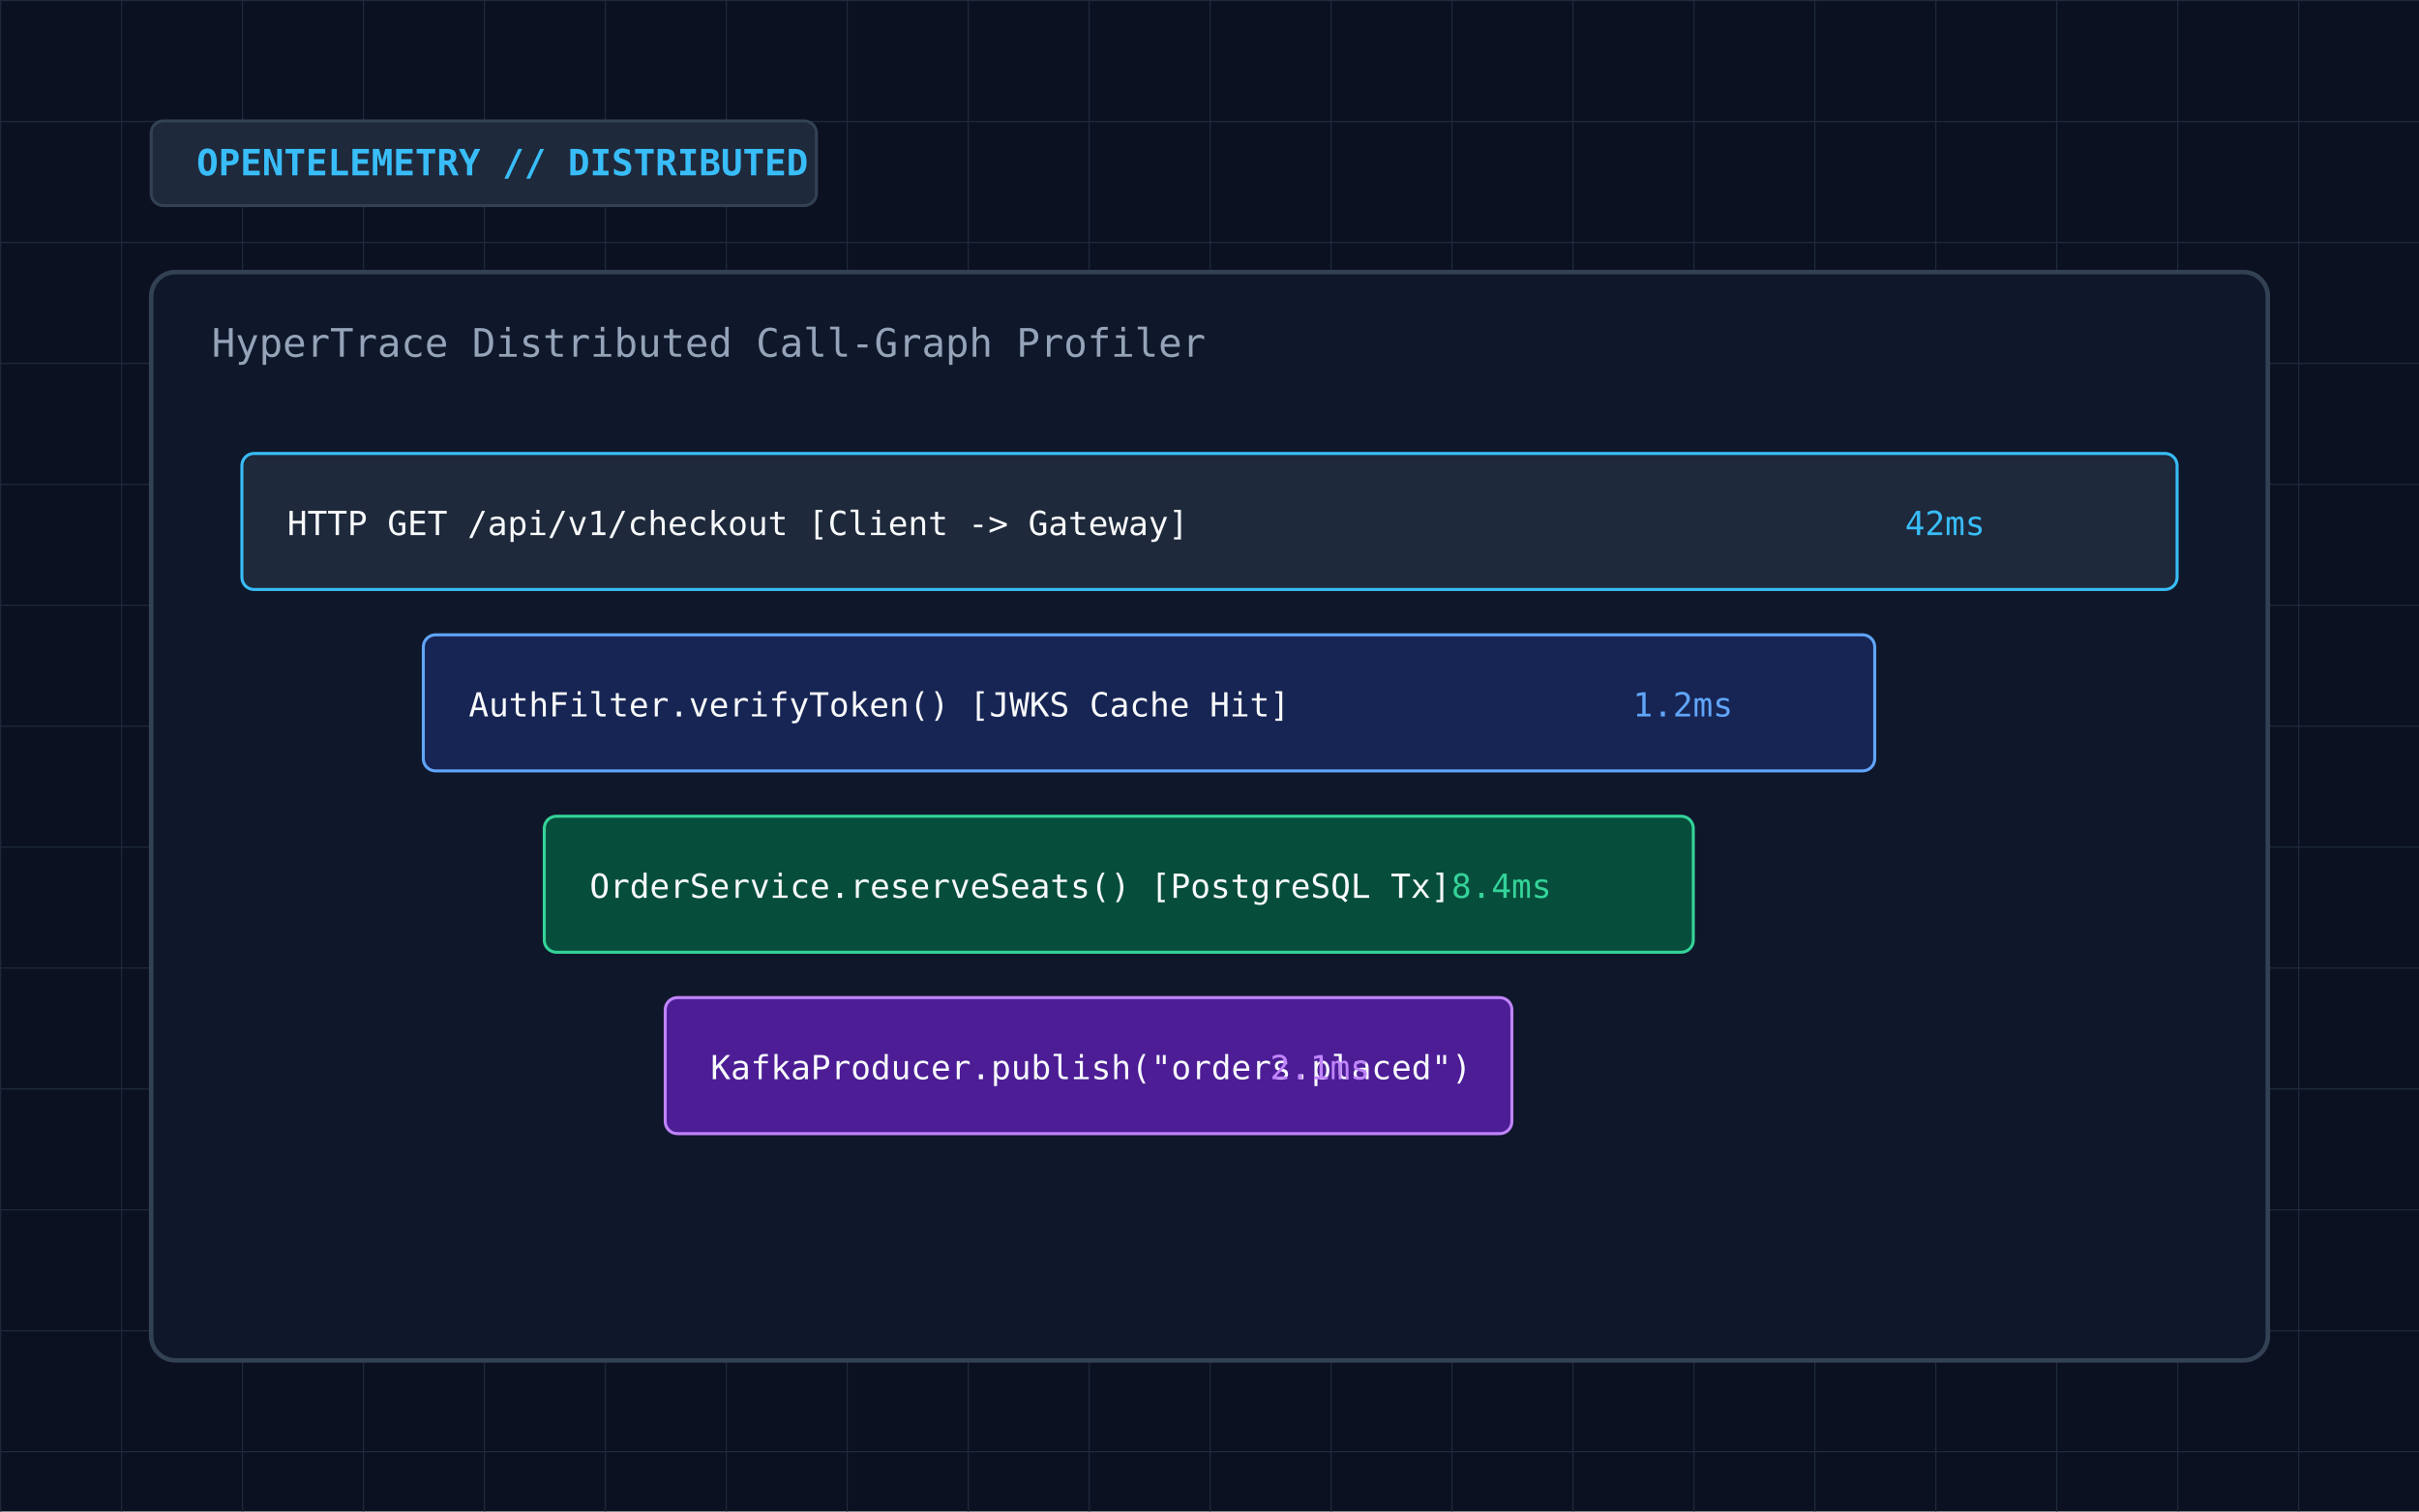
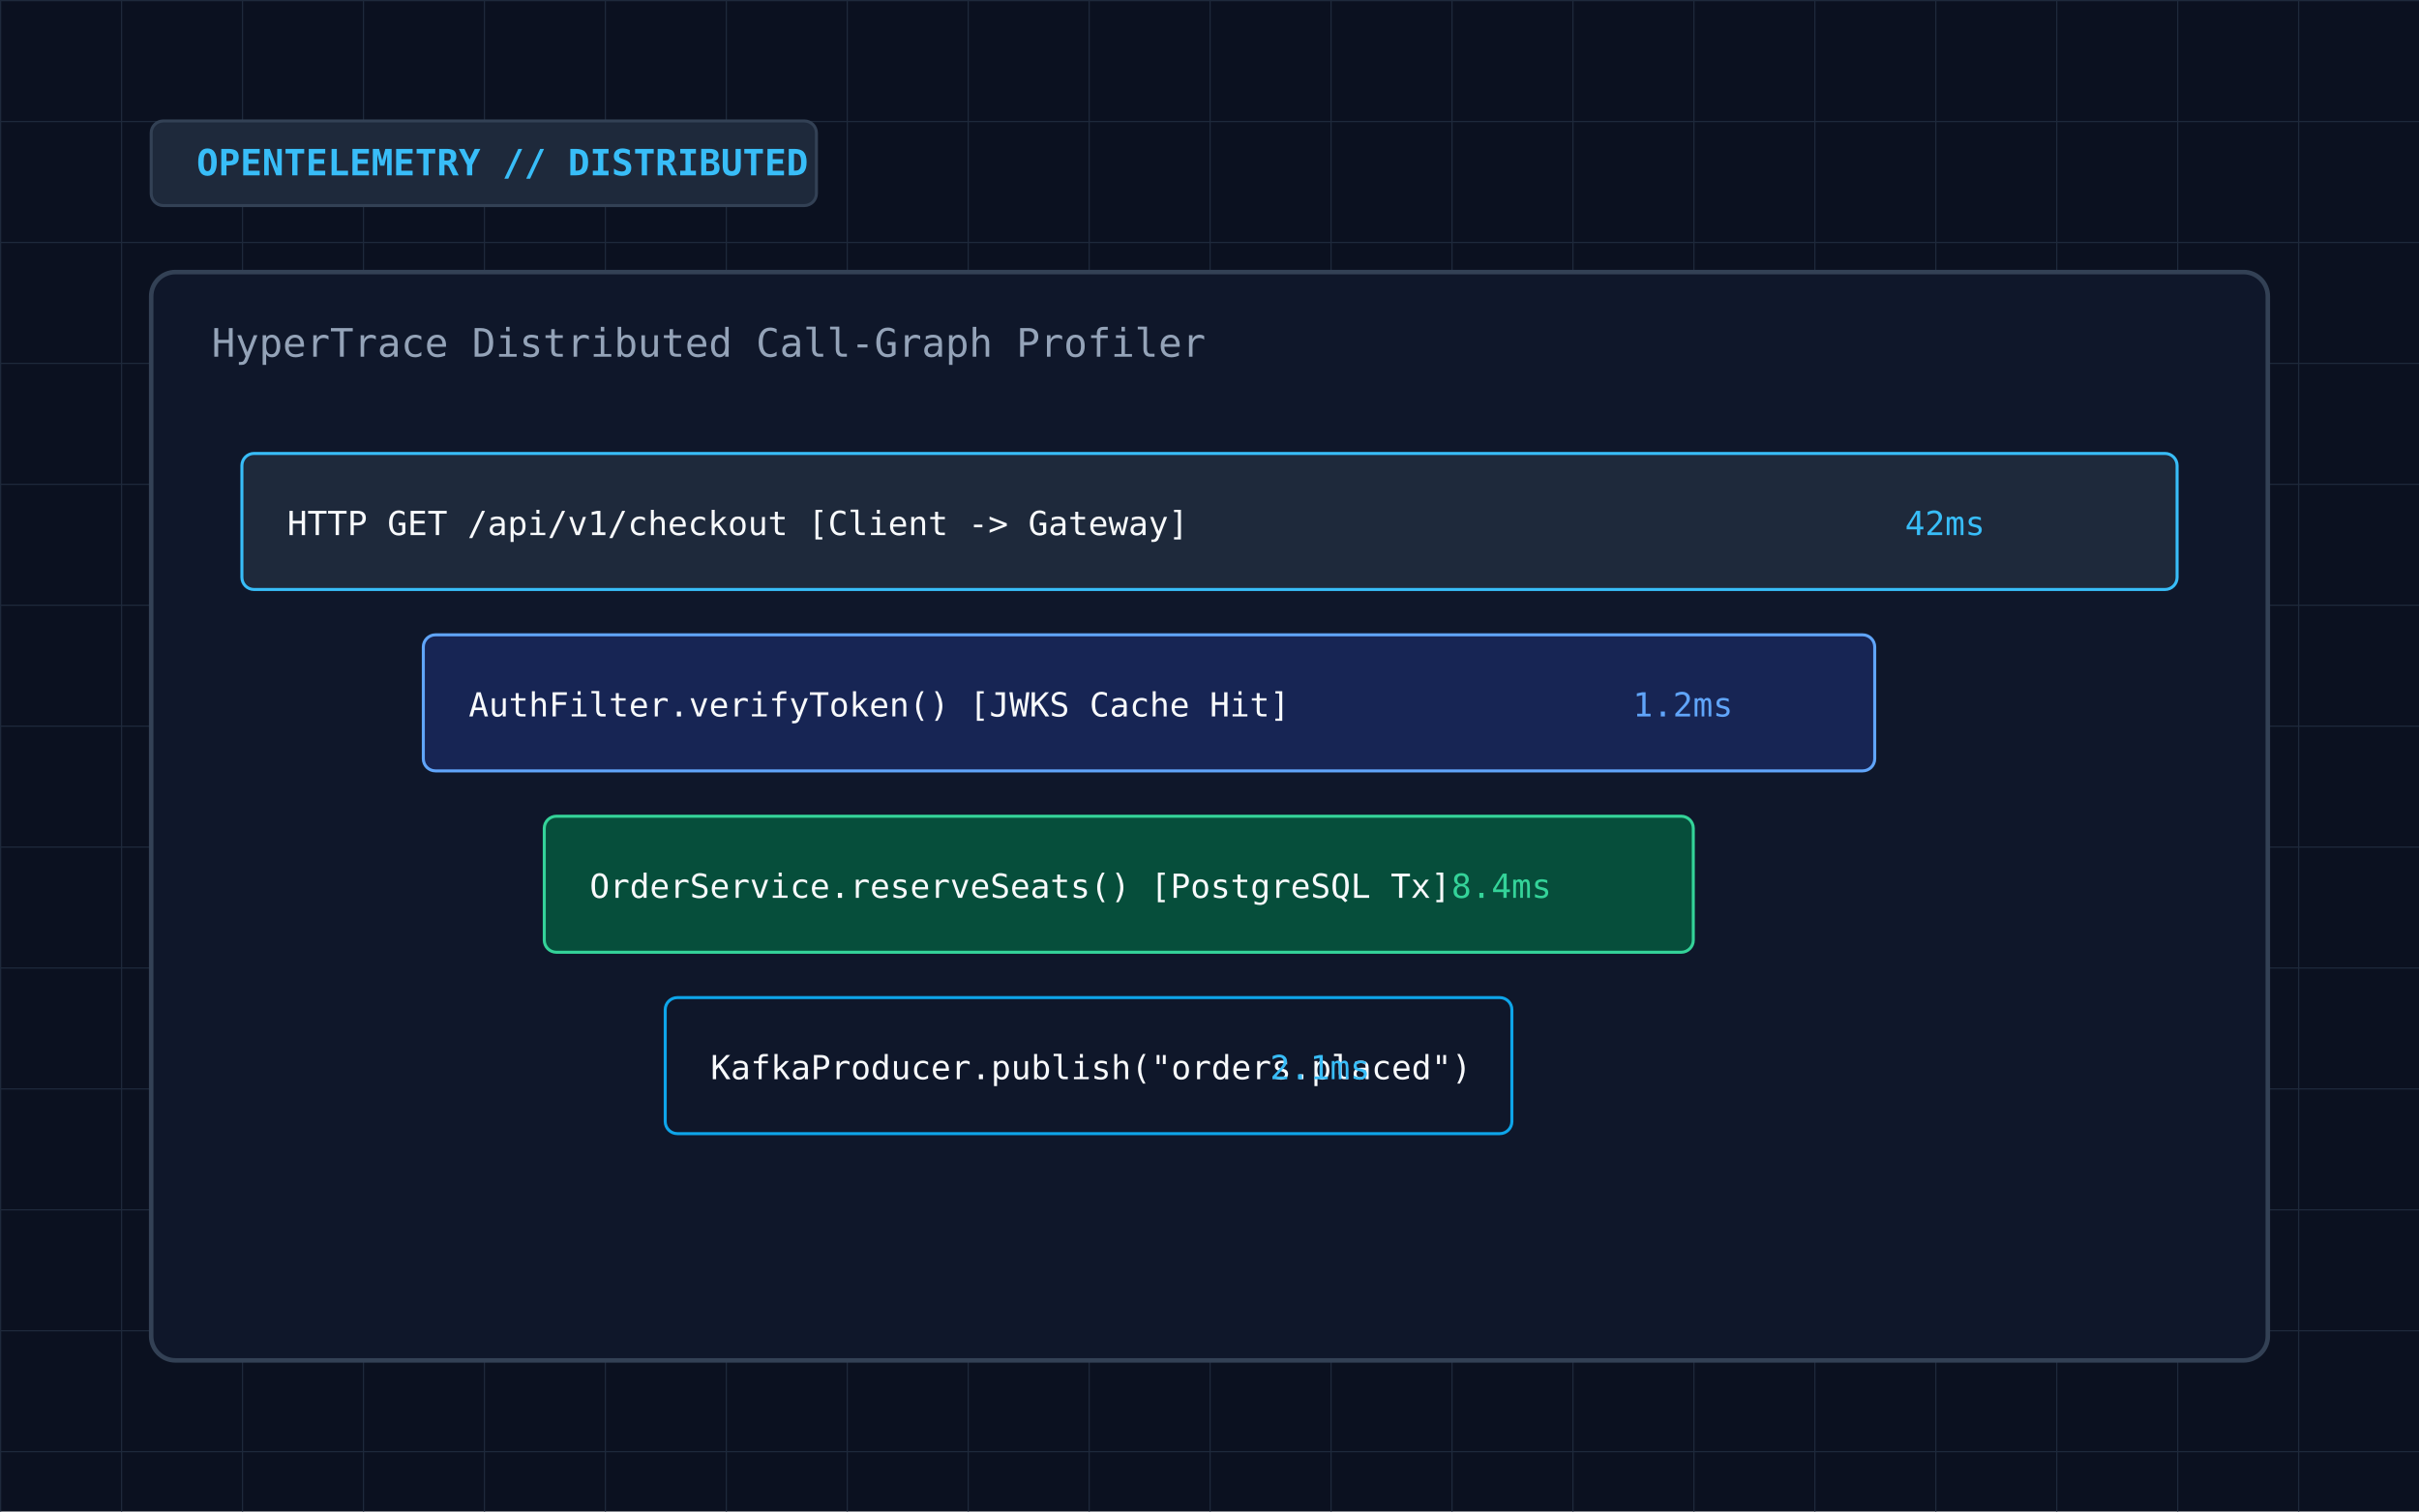
<svg xmlns="http://www.w3.org/2000/svg" viewBox="0 0 800 500" width="100%" height="100%">
  <rect width="800" height="500" fill="#0b1120" />
  <defs>
    <pattern id="grid" width="40" height="40" patternUnits="userSpaceOnUse">
      <path d="M 40 0 L 0 0 0 40" fill="none" stroke="#1e293b" stroke-width="0.8" />
    </pattern>
  </defs>
  <rect width="800" height="500" fill="url(#grid)" />
  <rect x="50" y="40" width="220" height="28" rx="4" fill="#1e293b" stroke="#334155" stroke-width="1" />
  <text x="65" y="58" font-family="monospace" font-size="12" fill="#38bdf8" font-weight="bold">OPENTELEMETRY // DISTRIBUTED</text>
  <rect x="50" y="90" width="700" height="360" rx="8" fill="#0f172a" stroke="#334155" stroke-width="1.5" />
  <text x="70" y="118" font-family="monospace" font-size="13" fill="#94a3b8">HyperTrace Distributed Call-Graph Profiler</text>
  <rect x="80" y="150" width="640" height="45" rx="4" fill="#1e293b" stroke="#38bdf8" stroke-width="1" />
  <text x="95" y="177" font-family="monospace" font-size="11" fill="#f8fafc">HTTP GET /api/v1/checkout [Client -&gt; Gateway]</text>
  <text x="630" y="177" font-family="monospace" font-size="11" fill="#38bdf8">42ms</text>
  <rect x="140" y="210" width="480" height="45" rx="4" fill="#172554" stroke="#60a5fa" stroke-width="1" />
  <text x="155" y="237" font-family="monospace" font-size="11" fill="#f8fafc">AuthFilter.verifyToken() [JWKS Cache Hit]</text>
  <text x="540" y="237" font-family="monospace" font-size="11" fill="#60a5fa">1.2ms</text>
  <rect x="180" y="270" width="380" height="45" rx="4" fill="#064e3b" stroke="#34d399" stroke-width="1" />
  <text x="195" y="297" font-family="monospace" font-size="11" fill="#f8fafc">OrderService.reserveSeats() [PostgreSQL Tx]</text>
  <text x="480" y="297" font-family="monospace" font-size="11" fill="#34d399">8.4ms</text>
-   <rect x="220" y="330" width="280" height="45" rx="4" fill="#4c1d95" stroke="#c084fc" stroke-width="1" />
+   <rect x="220" y="330" width="280" height="45" rx="4" fill="#0f172a" stroke="#0ea5e9" stroke-width="1" />
  <text x="235" y="357" font-family="monospace" font-size="11" fill="#f8fafc">KafkaProducer.publish("orders.placed")</text>
-   <text x="420" y="357" font-family="monospace" font-size="11" fill="#c084fc">2.1ms</text>
+   <text x="420" y="357" font-family="monospace" font-size="11" fill="#38bdf8">2.1ms</text>
</svg>
